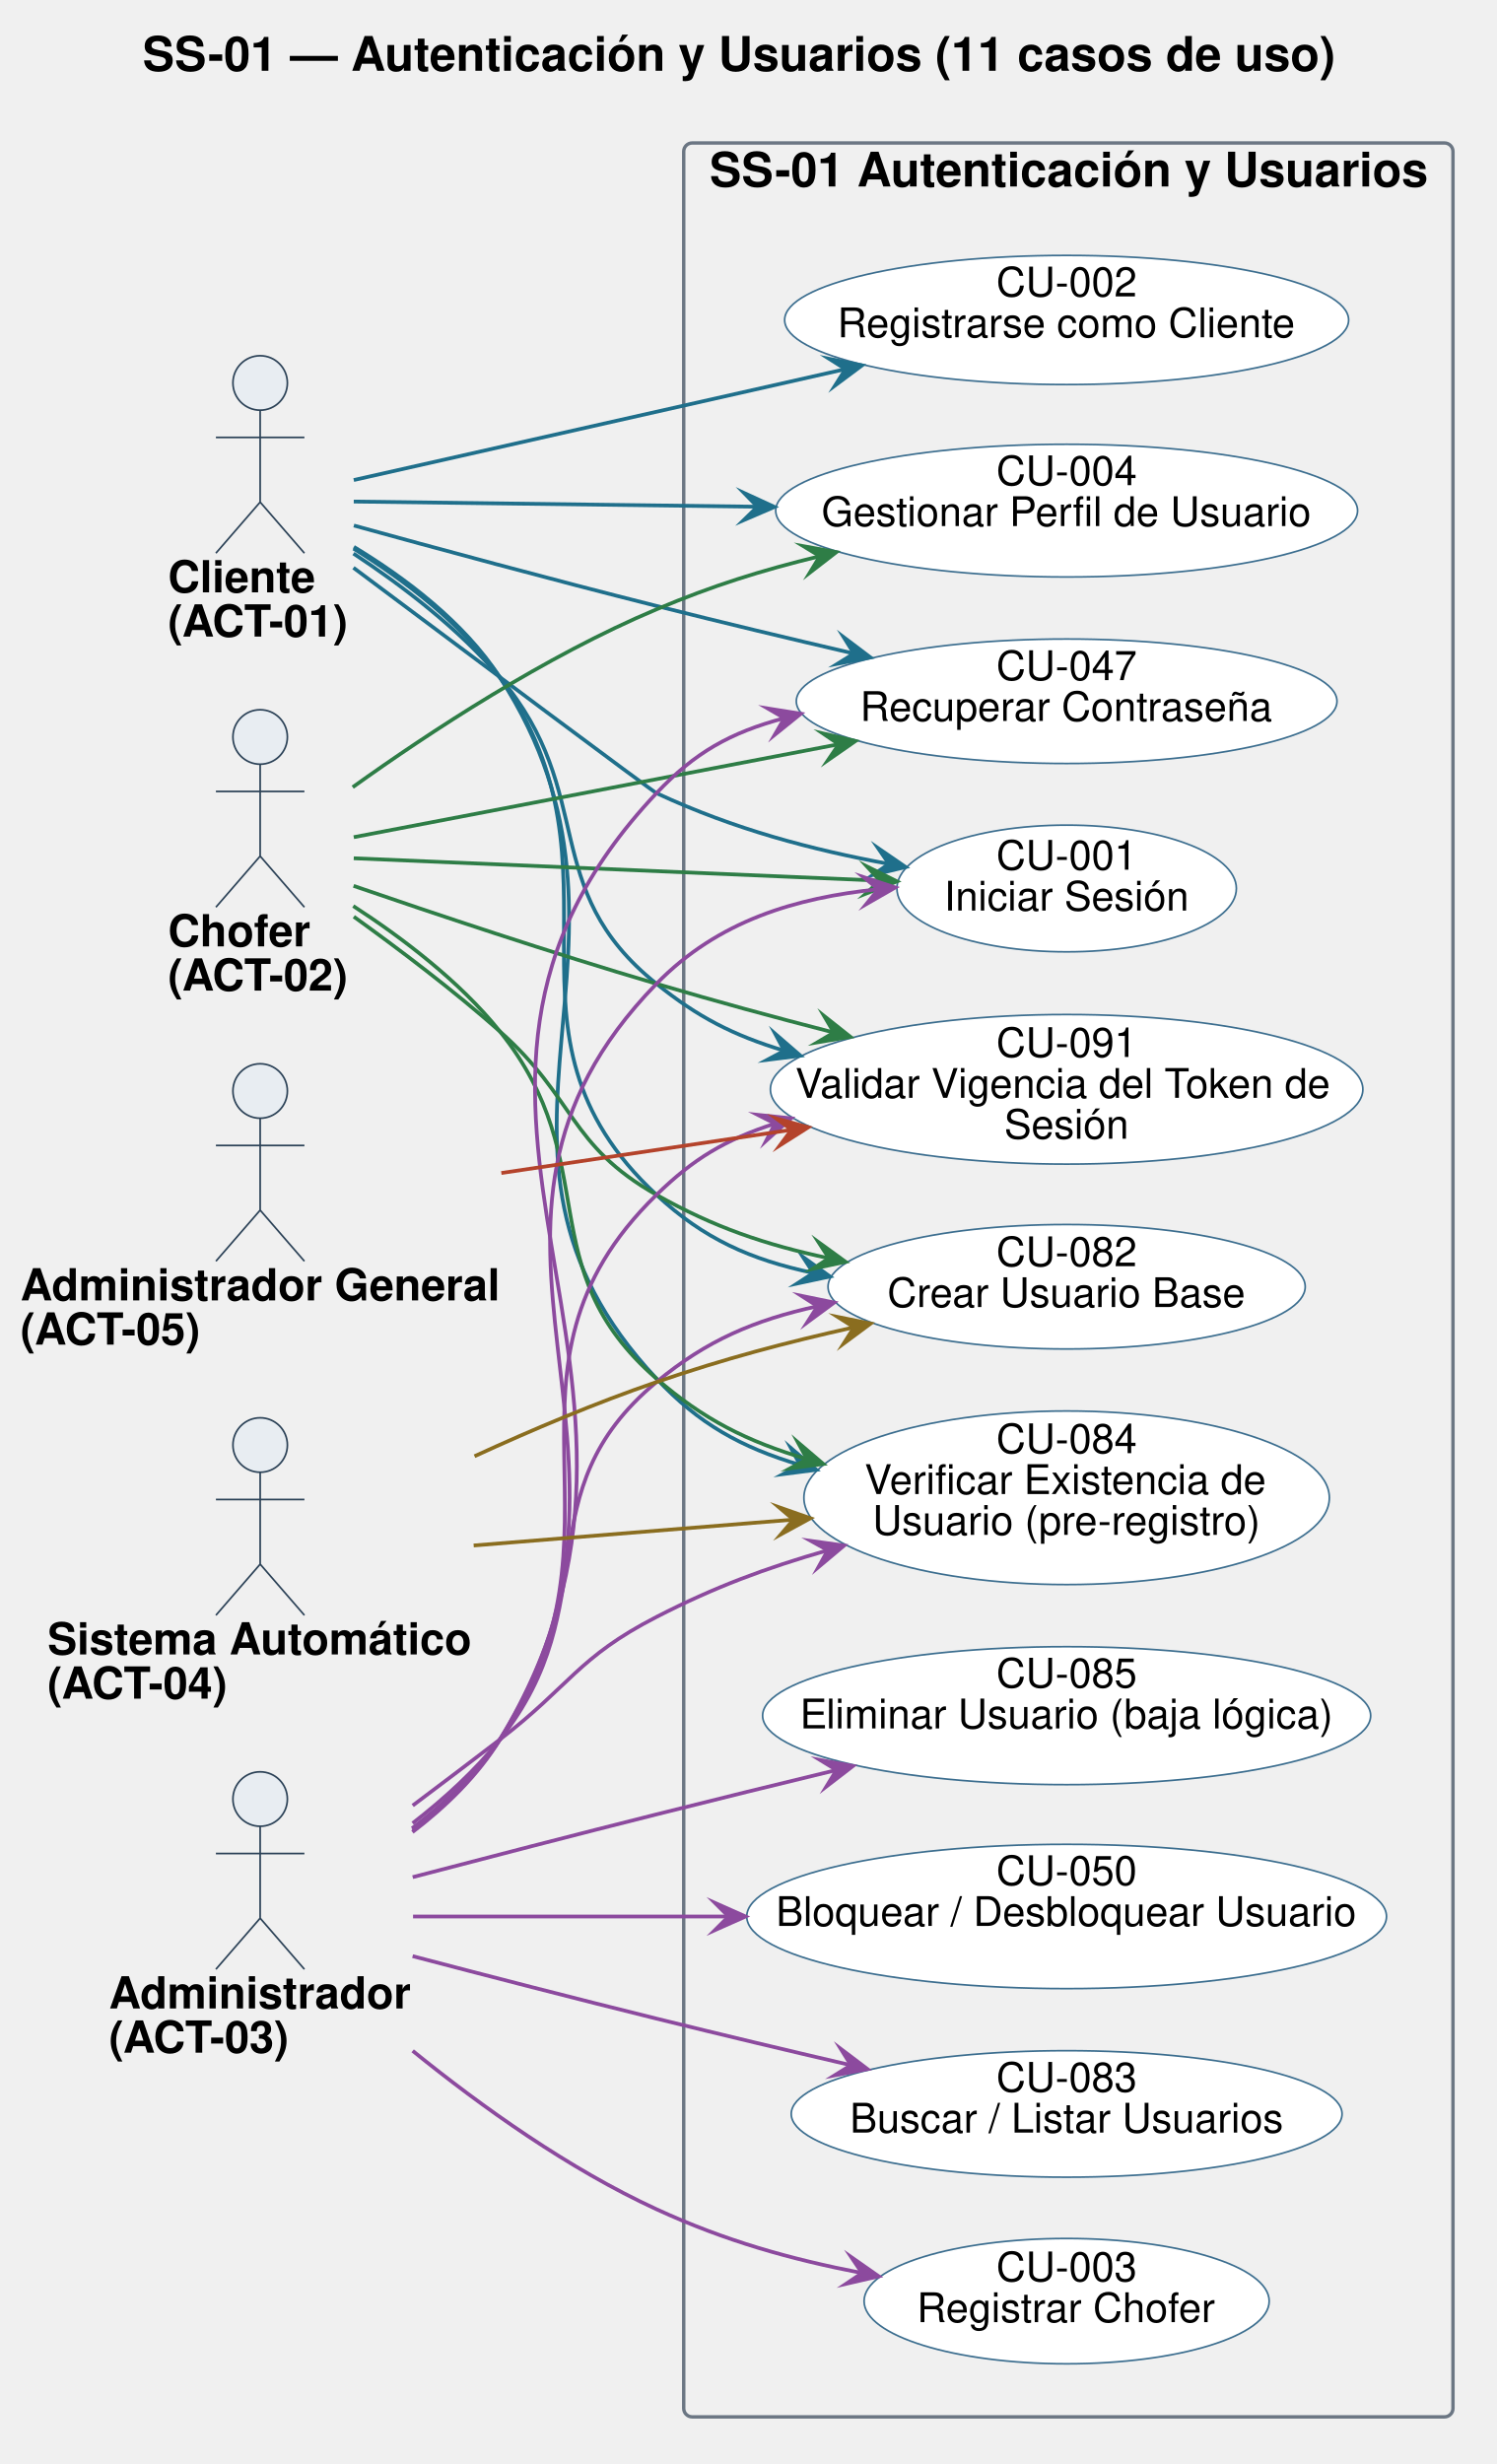
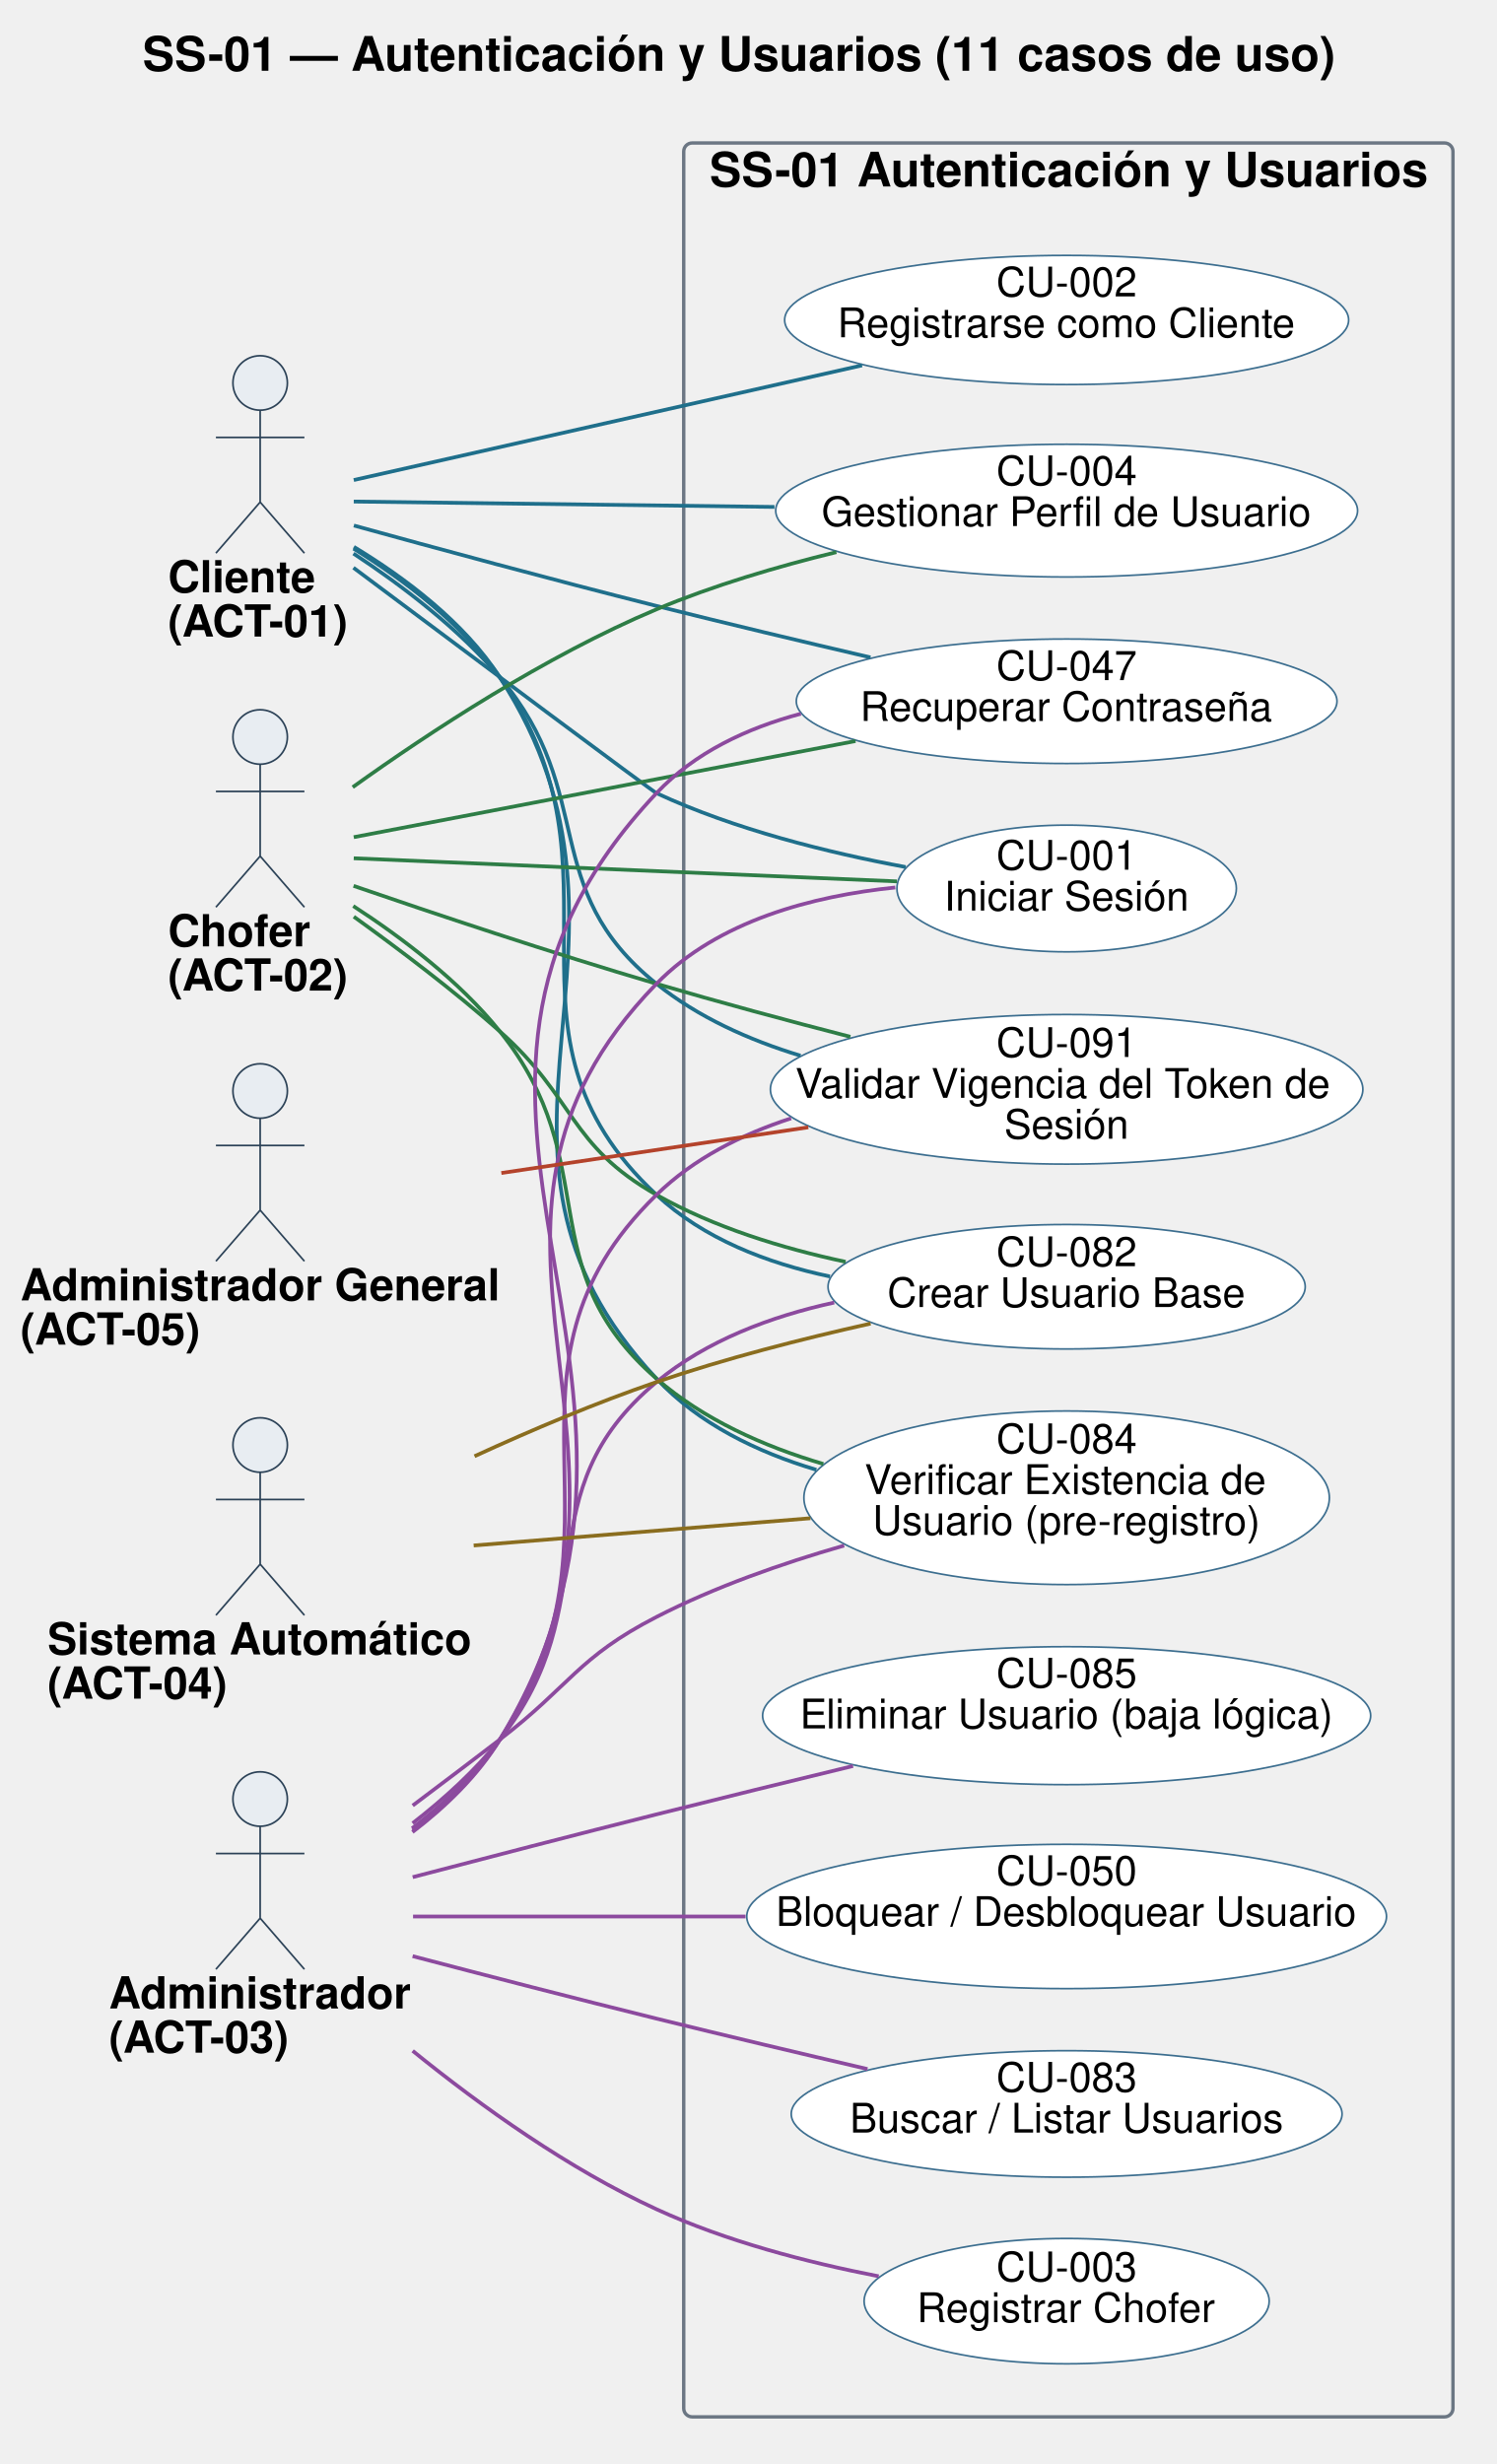
<svg xmlns="http://www.w3.org/2000/svg" version="1.1" data-diagram-type="DESCRIPTION" style="width:687px;height:1131px;background:#FFFFFF;" width="687.5px" height="1131.25px" viewBox="0 0 687 1131" zoomAndPan="magnify" preserveAspectRatio="none" contentStyleType="text/css">
  <defs />
  <g font-family="sans-serif" lengthAdjust="spacing">
    <g class="title" data-source-line="1">
      <text x="65.438" y="32.469" fill="#000" font-size="21.875" textLength="547.046" font-weight="700" font-family="Helvetica">SS-01 — Autenticación y Usuarios (11 casos de uso)</text>
    </g>
-     <g class="cluster" data-qualified-name="SS-01 Autenticaci.n y Usuarios" id="ent0006" data-source-line="40">
+     <g class="cluster" data-qualified-name="SS-01 Autenticaci.n y Usuarios" id="ent0006" data-source-line="42">
      <rect x="313.859" y="65.625" width="353.125" height="1043.75" fill="none" style="stroke:#6B7683;stroke-width:1.563;" rx="3.906" ry="3.906" />
      <text x="325.702" y="85.594" fill="#000" font-size="21.875" textLength="329.439" font-weight="700" font-family="Helvetica">SS-01 Autenticación y Usuarios</text>
    </g>
-     <g class="entity" data-qualified-name="SS-01 Autenticaci.n y Usuarios.U001" id="ent0007" data-source-line="41">
+     <g class="entity" data-qualified-name="SS-01 Autenticaci.n y Usuarios.U001" id="ent0007" data-source-line="43">
      <ellipse cx="489.644" cy="407.817" rx="77.91" ry="29.083" fill="#FFF" style="stroke:#3C6E8F;stroke-width:0.781;" />
      <text x="457.34" y="399.206" fill="#000" font-size="18.75" textLength="64.609" font-family="Helvetica">CU-001</text>
      <text x="433.367" y="417.956" fill="#000" font-size="18.75" textLength="112.555" font-family="Helvetica">Iniciar Sesión</text>
    </g>
-     <g class="entity" data-qualified-name="SS-01 Autenticaci.n y Usuarios.U002" id="ent0008" data-source-line="42">
+     <g class="entity" data-qualified-name="SS-01 Autenticaci.n y Usuarios.U002" id="ent0008" data-source-line="44">
      <ellipse cx="489.637" cy="146.874" rx="129.449" ry="29.64" fill="#FFF" style="stroke:#3C6E8F;stroke-width:0.781;" />
      <text x="457.332" y="136.054" fill="#000" font-size="18.75" textLength="64.609" font-family="Helvetica">CU-002</text>
      <text x="384.388" y="154.804" fill="#000" font-size="18.75" textLength="210.498" font-family="Helvetica">Registrarse como Cliente</text>
    </g>
-     <g class="entity" data-qualified-name="SS-01 Autenticaci.n y Usuarios.U003" id="ent0009" data-source-line="43">
+     <g class="entity" data-qualified-name="SS-01 Autenticaci.n y Usuarios.U003" id="ent0009" data-source-line="45">
      <ellipse cx="489.64" cy="1056.244" rx="92.984" ry="28.76" fill="#FFF" style="stroke:#3C6E8F;stroke-width:0.781;" />
      <text x="457.336" y="1047.122" fill="#000" font-size="18.75" textLength="64.609" font-family="Helvetica">CU-003</text>
      <text x="420.866" y="1065.872" fill="#000" font-size="18.75" textLength="137.549" font-family="Helvetica">Registrar Chofer</text>
    </g>
-     <g class="entity" data-qualified-name="SS-01 Autenticaci.n y Usuarios.U004" id="ent0010" data-source-line="44">
+     <g class="entity" data-qualified-name="SS-01 Autenticaci.n y Usuarios.U004" id="ent0010" data-source-line="46">
      <ellipse cx="489.643" cy="234.382" rx="133.55" ry="30.46" fill="#FFF" style="stroke:#3C6E8F;stroke-width:0.781;" />
      <text x="457.339" y="222.714" fill="#000" font-size="18.75" textLength="64.609" font-family="Helvetica">CU-004</text>
      <text x="377.093" y="241.464" fill="#000" font-size="18.75" textLength="225.101" font-family="Helvetica">Gestionar Perfil de Usuario</text>
    </g>
-     <g class="entity" data-qualified-name="SS-01 Autenticaci.n y Usuarios.U047" id="ent0011" data-source-line="45">
+     <g class="entity" data-qualified-name="SS-01 Autenticaci.n y Usuarios.U047" id="ent0011" data-source-line="47">
      <ellipse cx="489.642" cy="321.882" rx="124.095" ry="28.569" fill="#FFF" style="stroke:#3C6E8F;stroke-width:0.781;" />
      <text x="457.338" y="312.172" fill="#000" font-size="18.75" textLength="64.609" font-family="Helvetica">CU-047</text>
      <text x="394.798" y="330.922" fill="#000" font-size="18.75" textLength="189.688" font-family="Helvetica">Recuperar Contraseña</text>
    </g>
-     <g class="entity" data-qualified-name="SS-01 Autenticaci.n y Usuarios.U050" id="ent0012" data-source-line="46">
+     <g class="entity" data-qualified-name="SS-01 Autenticaci.n y Usuarios.U050" id="ent0012" data-source-line="48">
      <ellipse cx="489.633" cy="879.68" rx="146.836" ry="33.117" fill="#FFF" style="stroke:#3C6E8F;stroke-width:0.781;" />
      <text x="457.329" y="865.275" fill="#000" font-size="18.75" textLength="64.609" font-family="Helvetica">CU-050</text>
      <text x="356.223" y="884.025" fill="#000" font-size="18.75" textLength="266.821" font-family="Helvetica">Bloquear / Desbloquear Usuario</text>
    </g>
-     <g class="entity" data-qualified-name="SS-01 Autenticaci.n y Usuarios.U082" id="ent0013" data-source-line="47">
+     <g class="entity" data-qualified-name="SS-01 Autenticaci.n y Usuarios.U082" id="ent0013" data-source-line="49">
      <ellipse cx="489.634" cy="590.628" rx="109.525" ry="28.565" fill="#FFF" style="stroke:#3C6E8F;stroke-width:0.781;" />
      <text x="457.33" y="581.193" fill="#000" font-size="18.75" textLength="64.609" font-family="Helvetica">CU-082</text>
      <text x="407.31" y="599.943" fill="#000" font-size="18.75" textLength="164.648" font-family="Helvetica">Crear Usuario Base</text>
    </g>
-     <g class="entity" data-qualified-name="SS-01 Autenticaci.n y Usuarios.U083" id="ent0014" data-source-line="48">
+     <g class="entity" data-qualified-name="SS-01 Autenticaci.n y Usuarios.U083" id="ent0014" data-source-line="50">
      <ellipse cx="489.645" cy="970.317" rx="126.427" ry="29.035" fill="#FFF" style="stroke:#3C6E8F;stroke-width:0.781;" />
      <text x="457.341" y="960.123" fill="#000" font-size="18.75" textLength="64.609" font-family="Helvetica">CU-083</text>
      <text x="390.132" y="978.873" fill="#000" font-size="18.75" textLength="199.026" font-family="Helvetica">Buscar / Listar Usuarios</text>
    </g>
-     <g class="entity" data-qualified-name="SS-01 Autenticaci.n y Usuarios.U084" id="ent0015" data-source-line="49">
+     <g class="entity" data-qualified-name="SS-01 Autenticaci.n y Usuarios.U084" id="ent0015" data-source-line="51">
      <ellipse cx="489.638" cy="687.495" rx="120.606" ry="39.839" fill="#FFF" style="stroke:#3C6E8F;stroke-width:0.781;" />
      <text x="457.333" y="667.018" fill="#000" font-size="18.75" textLength="64.609" font-family="Helvetica">CU-084</text>
      <text x="396.89" y="685.768" fill="#000" font-size="18.75" textLength="185.495" font-family="Helvetica">Verificar Existencia de</text>
      <text x="400.552" y="704.518" fill="#000" font-size="18.75" textLength="178.171" font-family="Helvetica">Usuario (pre-registro)</text>
    </g>
-     <g class="entity" data-qualified-name="SS-01 Autenticaci.n y Usuarios.U085" id="ent0016" data-source-line="50">
+     <g class="entity" data-qualified-name="SS-01 Autenticaci.n y Usuarios.U085" id="ent0016" data-source-line="52">
      <ellipse cx="489.638" cy="787.506" rx="139.56" ry="31.662" fill="#FFF" style="stroke:#3C6E8F;stroke-width:0.781;" />
      <text x="457.333" y="774.598" fill="#000" font-size="18.75" textLength="64.609" font-family="Helvetica">CU-085</text>
      <text x="367.195" y="793.348" fill="#000" font-size="18.75" textLength="244.885" font-family="Helvetica">Eliminar Usuario (baja lógica)</text>
    </g>
-     <g class="entity" data-qualified-name="SS-01 Autenticaci.n y Usuarios.U091" id="ent0017" data-source-line="51">
+     <g class="entity" data-qualified-name="SS-01 Autenticaci.n y Usuarios.U091" id="ent0017" data-source-line="53">
      <ellipse cx="489.639" cy="500.006" rx="135.983" ry="34.334" fill="#FFF" style="stroke:#3C6E8F;stroke-width:0.781;" />
      <text x="457.334" y="485.162" fill="#000" font-size="18.75" textLength="64.609" font-family="Helvetica">CU-091</text>
      <text x="365.081" y="503.912" fill="#000" font-size="18.75" textLength="249.115" font-family="Helvetica">Validar Vigencia del Token de</text>
      <text x="460.974" y="522.662" fill="#000" font-size="18.75" textLength="57.33" font-family="Helvetica">Sesión</text>
    </g>
-     <g class="entity" data-qualified-name="A01" id="ent0001" data-source-line="34">
+     <g class="entity" data-qualified-name="A01" id="ent0001" data-source-line="36">
      <ellipse cx="119.425" cy="175.781" rx="12.5" ry="12.5" fill="#E8EDF2" style="stroke:#2C4257;stroke-width:0.781;" />
      <path d="M119.425,188.281 L119.425,230.469 M99.113,200.781 L139.738,200.781 M119.425,230.469 L99.113,253.906 M119.425,230.469 L139.738,253.906" style="stroke:#2C4257;stroke-width:0.781;" fill="none" />
      <text x="77.109" y="271.891" fill="#000" font-size="20.313" textLength="67.722" font-weight="700" font-family="Helvetica">Cliente</text>
      <text x="77.109" y="292.204" fill="#000" font-size="20.313" textLength="84.632" font-weight="700" font-family="Helvetica">(ACT-01)</text>
    </g>
-     <g class="entity" data-qualified-name="A02" id="ent0002" data-source-line="35">
+     <g class="entity" data-qualified-name="A02" id="ent0002" data-source-line="37">
      <ellipse cx="119.425" cy="338.281" rx="12.5" ry="12.5" fill="#E8EDF2" style="stroke:#2C4257;stroke-width:0.781;" />
      <path d="M119.425,350.781 L119.425,392.969 M99.113,363.281 L139.738,363.281 M119.425,392.969 L99.113,416.406 M119.425,392.969 L139.738,416.406" style="stroke:#2C4257;stroke-width:0.781;" fill="none" />
      <text x="77.109" y="434.391" fill="#000" font-size="20.313" textLength="65.45" font-weight="700" font-family="Helvetica">Chofer</text>
      <text x="77.109" y="454.704" fill="#000" font-size="20.313" textLength="84.632" font-weight="700" font-family="Helvetica">(ACT-02)</text>
    </g>
-     <g class="entity" data-qualified-name="A03" id="ent0003" data-source-line="36">
+     <g class="entity" data-qualified-name="A03" id="ent0003" data-source-line="38">
      <ellipse cx="119.423" cy="825.781" rx="12.5" ry="12.5" fill="#E8EDF2" style="stroke:#2C4257;stroke-width:0.781;" />
      <path d="M119.423,838.281 L119.423,880.469 M99.111,850.781 L139.736,850.781 M119.423,880.469 L99.111,903.906 M119.423,880.469 L139.736,903.906" style="stroke:#2C4257;stroke-width:0.781;" fill="none" />
      <text x="50.016" y="921.891" fill="#000" font-size="20.313" textLength="138.815" font-weight="700" font-family="Helvetica">Administrador</text>
      <text x="50.016" y="942.204" fill="#000" font-size="20.313" textLength="84.632" font-weight="700" font-family="Helvetica">(ACT-03)</text>
    </g>
-     <g class="entity" data-qualified-name="A04" id="ent0004" data-source-line="37">
+     <g class="entity" data-qualified-name="A04" id="ent0004" data-source-line="39">
      <ellipse cx="119.432" cy="663.281" rx="12.5" ry="12.5" fill="#E8EDF2" style="stroke:#2C4257;stroke-width:0.781;" />
      <path d="M119.432,675.781 L119.432,717.969 M99.119,688.281 L139.744,688.281 M119.432,717.969 L99.119,741.406 M119.432,717.969 L139.744,741.406" style="stroke:#2C4257;stroke-width:0.781;" fill="none" />
      <text x="21.797" y="759.391" fill="#000" font-size="20.313" textLength="195.27" font-weight="700" font-family="Helvetica">Sistema Automático</text>
      <text x="21.797" y="779.704" fill="#000" font-size="20.313" textLength="84.632" font-weight="700" font-family="Helvetica">(ACT-04)</text>
    </g>
-     <g class="entity" data-qualified-name="A05" id="ent0005" data-source-line="38">
+     <g class="entity" data-qualified-name="A05" id="ent0005" data-source-line="40">
      <ellipse cx="119.427" cy="500.781" rx="12.5" ry="12.5" fill="#E8EDF2" style="stroke:#2C4257;stroke-width:0.781;" />
      <path d="M119.427,513.281 L119.427,555.469 M99.115,525.781 L139.74,525.781 M119.427,555.469 L99.115,578.906 M119.427,555.469 L139.74,578.906" style="stroke:#2C4257;stroke-width:0.781;" fill="none" />
      <text x="9.375" y="596.891" fill="#000" font-size="20.313" textLength="220.105" font-weight="700" font-family="Helvetica">Administrador General</text>
      <text x="9.375" y="617.204" fill="#000" font-size="20.313" textLength="84.632" font-weight="700" font-family="Helvetica">(ACT-05)</text>
    </g>
-     <g class="link" data-entity-1="ent0001" data-entity-2="ent0007" id="lnk18" data-source-line="54" data-link-type="dependency">
-       <path d="M162.25,260.594 C214.891,299.984 299.406,363.156 301.359,364.063 C337.281,380.766 372.474,389.968 408.068,396.561" style="stroke:#1F6F8B;stroke-width:1.719;" fill="none" id="A01-to-U001" />
-       <polygon points="415.75,397.984,403.061,389.277,408.068,396.561,400.784,401.568,415.75,397.984" fill="#1F6F8B" style="stroke:#1F6F8B;stroke-width:1.719;stroke-linejoin:miter;stroke-miterlimit:10;" />
+     <g class="link" data-entity-1="ent0001" data-entity-2="ent0007" id="lnk18" data-source-line="56" data-link-type="association">
+       <path d="M162.25,260.594 C214.891,299.984 299.406,363.156 301.359,364.063 C337.281,380.766 380.156,391.391 415.75,397.984" style="stroke:#1F6F8B;stroke-width:1.719;" fill="none" id="A01-U001" />
    </g>
-     <g class="link" data-entity-1="ent0001" data-entity-2="ent0008" id="lnk19" data-source-line="55" data-link-type="dependency">
-       <path d="M162.391,220.344 C218.641,207.656 313.16,186.328 388.113,169.422" style="stroke:#1F6F8B;stroke-width:1.719;" fill="none" id="A01-to-U002" />
-       <polygon points="395.734,167.703,380.641,164.7,388.113,169.422,383.392,176.894,395.734,167.703" fill="#1F6F8B" style="stroke:#1F6F8B;stroke-width:1.719;stroke-linejoin:miter;stroke-miterlimit:10;" />
+     <g class="link" data-entity-1="ent0001" data-entity-2="ent0008" id="lnk19" data-source-line="57" data-link-type="association">
+       <path d="M162.391,220.344 C218.641,207.656 320.781,184.609 395.734,167.703" style="stroke:#1F6F8B;stroke-width:1.719;" fill="none" id="A01-U002" />
    </g>
-     <g class="link" data-entity-1="ent0001" data-entity-2="ent0010" id="lnk20" data-source-line="56" data-link-type="dependency">
-       <path d="M162.391,230.219 C209.078,230.813 279.563,231.712 347.704,232.587" style="stroke:#1F6F8B;stroke-width:1.719;" fill="none" id="A01-to-U004" />
-       <polygon points="355.516,232.687,341.535,226.257,347.704,232.587,341.374,238.756,355.516,232.687" fill="#1F6F8B" style="stroke:#1F6F8B;stroke-width:1.719;stroke-linejoin:miter;stroke-miterlimit:10;" />
+     <g class="link" data-entity-1="ent0001" data-entity-2="ent0010" id="lnk20" data-source-line="58" data-link-type="association">
+       <path d="M162.391,230.219 C209.078,230.813 287.375,231.813 355.516,232.687" style="stroke:#1F6F8B;stroke-width:1.719;" fill="none" id="A01-U004" />
    </g>
-     <g class="link" data-entity-1="ent0001" data-entity-2="ent0011" id="lnk21" data-source-line="57" data-link-type="dependency">
-       <path d="M162.438,241.219 C198.938,251.281 253.563,266.109 301.359,278.125 C333.328,286.156 360.875,292.762 391.984,299.996" style="stroke:#1F6F8B;stroke-width:1.719;" fill="none" id="A01-to-U047" />
-       <polygon points="399.594,301.766,387.312,292.493,391.984,299.996,384.481,304.668,399.594,301.766" fill="#1F6F8B" style="stroke:#1F6F8B;stroke-width:1.719;stroke-linejoin:miter;stroke-miterlimit:10;" />
+     <g class="link" data-entity-1="ent0001" data-entity-2="ent0011" id="lnk21" data-source-line="59" data-link-type="association">
+       <path d="M162.438,241.219 C198.938,251.281 253.563,266.109 301.359,278.125 C333.328,286.156 368.484,294.531 399.594,301.766" style="stroke:#1F6F8B;stroke-width:1.719;" fill="none" id="A01-U047" />
    </g>
-     <g class="link" data-entity-1="ent0001" data-entity-2="ent0013" id="lnk22" data-source-line="58" data-link-type="dependency">
-       <path d="M162.281,251.812 C185.078,265.953 212.203,286.266 229.484,310.938 C292.734,401.266 220.625,473.297 301.359,548.438 C323,568.594 344.528,578.212 373.356,584.306" style="stroke:#1F6F8B;stroke-width:1.719;" fill="none" id="A01-to-U082" />
-       <polygon points="381,585.922,368.534,576.899,373.356,584.306,365.949,589.128,381,585.922" fill="#1F6F8B" style="stroke:#1F6F8B;stroke-width:1.719;stroke-linejoin:miter;stroke-miterlimit:10;" />
+     <g class="link" data-entity-1="ent0001" data-entity-2="ent0013" id="lnk22" data-source-line="60" data-link-type="association">
+       <path d="M162.281,251.812 C185.078,265.953 212.203,286.266 229.484,310.938 C292.734,401.266 220.625,473.297 301.359,548.438 C323,568.594 352.172,579.828 381,585.922" style="stroke:#1F6F8B;stroke-width:1.719;" fill="none" id="A01-U082" />
    </g>
-     <g class="link" data-entity-1="ent0001" data-entity-2="ent0015" id="lnk23" data-source-line="59" data-link-type="dependency">
-       <path d="M162.438,251.016 C185.578,265.016 213,285.437 229.484,310.938 C309.047,434.031 201.141,525.844 301.359,632.813 C320.75,653.516 340.045,664.297 367.264,672.422" style="stroke:#1F6F8B;stroke-width:1.719;" fill="none" id="A01-to-U084" />
-       <polygon points="374.75,674.656,363.063,664.645,367.264,672.422,359.487,676.623,374.75,674.656" fill="#1F6F8B" style="stroke:#1F6F8B;stroke-width:1.719;stroke-linejoin:miter;stroke-miterlimit:10;" />
+     <g class="link" data-entity-1="ent0001" data-entity-2="ent0015" id="lnk23" data-source-line="61" data-link-type="association">
+       <path d="M162.438,251.016 C185.578,265.016 213,285.437 229.484,310.938 C309.047,434.031 201.141,525.844 301.359,632.813 C320.75,653.516 347.531,666.531 374.75,674.656" style="stroke:#1F6F8B;stroke-width:1.719;" fill="none" id="A01-U084" />
    </g>
-     <g class="link" data-entity-1="ent0001" data-entity-2="ent0017" id="lnk24" data-source-line="60" data-link-type="dependency">
-       <path d="M162.25,254.078 C184.219,268.547 210.531,288.438 229.484,310.938 C274.719,364.609 246.609,407.641 301.359,451.563 C320.422,466.859 336.322,475.102 360.01,482.305" style="stroke:#1F6F8B;stroke-width:1.719;" fill="none" id="A01-to-U091" />
-       <polygon points="367.484,484.578,355.849,474.507,360.01,482.305,352.212,486.466,367.484,484.578" fill="#1F6F8B" style="stroke:#1F6F8B;stroke-width:1.719;stroke-linejoin:miter;stroke-miterlimit:10;" />
+     <g class="link" data-entity-1="ent0001" data-entity-2="ent0017" id="lnk24" data-source-line="62" data-link-type="association">
+       <path d="M162.25,254.078 C184.219,268.547 210.531,288.438 229.484,310.938 C274.719,364.609 246.609,407.641 301.359,451.563 C320.422,466.859 343.797,477.375 367.484,484.578" style="stroke:#1F6F8B;stroke-width:1.719;" fill="none" id="A01-U091" />
    </g>
-     <g class="link" data-entity-1="ent0002" data-entity-2="ent0007" id="lnk25" data-source-line="61" data-link-type="dependency">
-       <path d="M162.391,393.953 C222.766,396.516 328.21,401.012 403.945,404.231" style="stroke:#2E7D46;stroke-width:1.719;" fill="none" id="A02-to-U001" />
-       <polygon points="411.75,404.563,397.966,397.721,403.945,404.231,397.435,410.21,411.75,404.563" fill="#2E7D46" style="stroke:#2E7D46;stroke-width:1.719;stroke-linejoin:miter;stroke-miterlimit:10;" />
+     <g class="link" data-entity-1="ent0002" data-entity-2="ent0007" id="lnk25" data-source-line="63" data-link-type="association">
+       <path d="M162.391,393.953 C222.766,396.516 336.016,401.344 411.75,404.563" style="stroke:#2E7D46;stroke-width:1.719;" fill="none" id="A02-U001" />
    </g>
-     <g class="link" data-entity-1="ent0002" data-entity-2="ent0010" id="lnk26" data-source-line="62" data-link-type="dependency">
-       <path d="M161.906,361.328 C197.172,336.078 250.328,301.141 301.359,279.688 C327.344,268.766 348.926,261.976 376.347,255.289" style="stroke:#2E7D46;stroke-width:1.719;" fill="none" id="A02-to-U004" />
-       <polygon points="383.938,253.438,368.795,250.697,376.347,255.289,371.756,262.841,383.938,253.438" fill="#2E7D46" style="stroke:#2E7D46;stroke-width:1.719;stroke-linejoin:miter;stroke-miterlimit:10;" />
+     <g class="link" data-entity-1="ent0002" data-entity-2="ent0010" id="lnk26" data-source-line="64" data-link-type="association">
+       <path d="M161.906,361.328 C197.172,336.078 250.328,301.141 301.359,279.688 C327.344,268.766 356.516,260.125 383.938,253.438" style="stroke:#2E7D46;stroke-width:1.719;" fill="none" id="A02-U004" />
    </g>
-     <g class="link" data-entity-1="ent0002" data-entity-2="ent0011" id="lnk27" data-source-line="63" data-link-type="dependency">
-       <path d="M162.391,384.266 C217.891,373.625 310.389,355.907 385.046,341.61" style="stroke:#2E7D46;stroke-width:1.719;" fill="none" id="A02-to-U047" />
-       <polygon points="392.719,340.141,377.732,336.647,385.046,341.61,380.083,348.924,392.719,340.141" fill="#2E7D46" style="stroke:#2E7D46;stroke-width:1.719;stroke-linejoin:miter;stroke-miterlimit:10;" />
+     <g class="link" data-entity-1="ent0002" data-entity-2="ent0011" id="lnk27" data-source-line="65" data-link-type="association">
+       <path d="M162.391,384.266 C217.891,373.625 318.063,354.437 392.719,340.141" style="stroke:#2E7D46;stroke-width:1.719;" fill="none" id="A02-U047" />
    </g>
-     <g class="link" data-entity-1="ent0002" data-entity-2="ent0013" id="lnk28" data-source-line="64" data-link-type="dependency">
-       <path d="M162.422,420.766 C183.172,435.687 208.344,454.719 229.484,473.438 C264.047,504.047 261.156,525.719 301.359,548.438 C327.688,563.313 351.249,571.326 380.531,577.561" style="stroke:#2E7D46;stroke-width:1.719;" fill="none" id="A02-to-U082" />
-       <polygon points="388.172,579.188,375.719,570.146,380.531,577.561,373.116,582.372,388.172,579.188" fill="#2E7D46" style="stroke:#2E7D46;stroke-width:1.719;stroke-linejoin:miter;stroke-miterlimit:10;" />
+     <g class="link" data-entity-1="ent0002" data-entity-2="ent0013" id="lnk28" data-source-line="66" data-link-type="association">
+       <path d="M162.422,420.766 C183.172,435.687 208.344,454.719 229.484,473.438 C264.047,504.047 261.156,525.719 301.359,548.438 C327.688,563.313 358.891,572.953 388.172,579.188" style="stroke:#2E7D46;stroke-width:1.719;" fill="none" id="A02-U082" />
    </g>
-     <g class="link" data-entity-1="ent0002" data-entity-2="ent0015" id="lnk29" data-source-line="65" data-link-type="dependency">
-       <path d="M162.156,415.875 C184.359,430.266 210.938,450.313 229.484,473.438 C278.094,534.063 242.734,581.813 301.359,632.813 C322.891,651.547 343.055,661.658 370.462,669.768" style="stroke:#2E7D46;stroke-width:1.719;" fill="none" id="A02-to-U084" />
-       <polygon points="377.953,671.984,366.242,662.001,370.462,669.768,362.695,673.987,377.953,671.984" fill="#2E7D46" style="stroke:#2E7D46;stroke-width:1.719;stroke-linejoin:miter;stroke-miterlimit:10;" />
+     <g class="link" data-entity-1="ent0002" data-entity-2="ent0015" id="lnk29" data-source-line="67" data-link-type="association">
+       <path d="M162.156,415.875 C184.359,430.266 210.938,450.313 229.484,473.438 C278.094,534.063 242.734,581.813 301.359,632.813 C322.891,651.547 350.547,663.875 377.953,671.984" style="stroke:#2E7D46;stroke-width:1.719;" fill="none" id="A02-U084" />
    </g>
-     <g class="link" data-entity-1="ent0002" data-entity-2="ent0017" id="lnk30" data-source-line="66" data-link-type="dependency">
-       <path d="M162.297,406.625 C198.703,419.141 253.281,437.437 301.359,451.563 C330.109,460.016 354.013,466.534 382.794,473.955" style="stroke:#2E7D46;stroke-width:1.719;" fill="none" id="A02-to-U091" />
-       <polygon points="390.359,475.906,378.303,466.343,382.794,473.955,375.182,478.447,390.359,475.906" fill="#2E7D46" style="stroke:#2E7D46;stroke-width:1.719;stroke-linejoin:miter;stroke-miterlimit:10;" />
+     <g class="link" data-entity-1="ent0002" data-entity-2="ent0017" id="lnk30" data-source-line="68" data-link-type="association">
+       <path d="M162.297,406.625 C198.703,419.141 253.281,437.437 301.359,451.563 C330.109,460.016 361.578,468.484 390.359,475.906" style="stroke:#2E7D46;stroke-width:1.719;" fill="none" id="A02-U091" />
    </g>
-     <g class="link" data-entity-1="ent0003" data-entity-2="ent0007" id="lnk31" data-source-line="67" data-link-type="dependency">
-       <path d="M189.438,840.25 C204.641,828.563 219.25,814.531 229.484,798.438 C313.938,665.563 191.469,564.313 301.359,451.563 C329.594,422.594 365.307,412.066 403.213,408.16" style="stroke:#8C4A9E;stroke-width:1.719;" fill="none" id="A03-to-U001" />
-       <polygon points="410.984,407.359,396.355,402.584,403.213,408.16,397.637,415.018,410.984,407.359" fill="#8C4A9E" style="stroke:#8C4A9E;stroke-width:1.719;stroke-linejoin:miter;stroke-miterlimit:10;" />
+     <g class="link" data-entity-1="ent0003" data-entity-2="ent0007" id="lnk31" data-source-line="69" data-link-type="association">
+       <path d="M189.438,840.25 C204.641,828.563 219.25,814.531 229.484,798.438 C313.938,665.563 191.469,564.313 301.359,451.563 C329.594,422.594 373.078,411.266 410.984,407.359" style="stroke:#8C4A9E;stroke-width:1.719;" fill="none" id="A03-U001" />
    </g>
-     <g class="link" data-entity-1="ent0003" data-entity-2="ent0009" id="lnk32" data-source-line="68" data-link-type="dependency">
-       <path d="M189.438,941.359 C221.438,967.281 261.266,995.625 301.359,1014.063 C333.203,1028.719 362.847,1036.962 395.706,1043.352" style="stroke:#8C4A9E;stroke-width:1.719;" fill="none" id="A03-to-U003" />
-       <polygon points="403.375,1044.844,390.764,1036.024,395.706,1043.352,388.378,1048.294,403.375,1044.844" fill="#8C4A9E" style="stroke:#8C4A9E;stroke-width:1.719;stroke-linejoin:miter;stroke-miterlimit:10;" />
+     <g class="link" data-entity-1="ent0003" data-entity-2="ent0009" id="lnk32" data-source-line="70" data-link-type="association">
+       <path d="M189.438,941.359 C221.438,967.281 261.266,995.625 301.359,1014.063 C333.203,1028.719 370.516,1038.453 403.375,1044.844" style="stroke:#8C4A9E;stroke-width:1.719;" fill="none" id="A03-U003" />
    </g>
-     <g class="link" data-entity-1="ent0003" data-entity-2="ent0011" id="lnk33" data-source-line="69" data-link-type="dependency">
-       <path d="M189.328,840.953 C204.734,829.188 219.453,814.922 229.484,798.438 C331.094,631.203 167.078,506.406 301.359,364.063 C318.922,345.453 335.247,336.228 360.075,329.619" style="stroke:#8C4A9E;stroke-width:1.719;" fill="none" id="A03-to-U047" />
-       <polygon points="367.625,327.609,352.428,325.187,360.075,329.619,355.644,337.267,367.625,327.609" fill="#8C4A9E" style="stroke:#8C4A9E;stroke-width:1.719;stroke-linejoin:miter;stroke-miterlimit:10;" />
+     <g class="link" data-entity-1="ent0003" data-entity-2="ent0011" id="lnk33" data-source-line="71" data-link-type="association">
+       <path d="M189.328,840.953 C204.734,829.188 219.453,814.922 229.484,798.438 C331.094,631.203 167.078,506.406 301.359,364.063 C318.922,345.453 342.797,334.219 367.625,327.609" style="stroke:#8C4A9E;stroke-width:1.719;" fill="none" id="A03-U047" />
    </g>
-     <g class="link" data-entity-1="ent0003" data-entity-2="ent0012" id="lnk34" data-source-line="70" data-link-type="dependency">
-       <path d="M189.609,879.688 C232.563,879.688 281.75,879.688 334.438,879.688" style="stroke:#8C4A9E;stroke-width:1.719;" fill="none" id="A03-to-U050" />
-       <polygon points="342.25,879.688,328.188,873.438,334.438,879.688,328.188,885.938,342.25,879.688" fill="#8C4A9E" style="stroke:#8C4A9E;stroke-width:1.719;stroke-linejoin:miter;stroke-miterlimit:10;" />
+     <g class="link" data-entity-1="ent0003" data-entity-2="ent0012" id="lnk34" data-source-line="72" data-link-type="association">
+       <path d="M189.609,879.688 C232.563,879.688 289.563,879.688 342.25,879.688" style="stroke:#8C4A9E;stroke-width:1.719;" fill="none" id="A03-U050" />
    </g>
-     <g class="link" data-entity-1="ent0003" data-entity-2="ent0013" id="lnk35" data-source-line="71" data-link-type="dependency">
-       <path d="M189.422,836.891 C203.922,825.641 218.219,812.641 229.484,798.438 C278.938,736.063 240.156,685.297 301.359,634.375 C324.266,615.313 346.337,605.906 375.306,599.562" style="stroke:#8C4A9E;stroke-width:1.719;" fill="none" id="A03-to-U082" />
-       <polygon points="382.938,597.891,367.864,594.794,375.306,599.562,370.538,607.004,382.938,597.891" fill="#8C4A9E" style="stroke:#8C4A9E;stroke-width:1.719;stroke-linejoin:miter;stroke-miterlimit:10;" />
+     <g class="link" data-entity-1="ent0003" data-entity-2="ent0013" id="lnk35" data-source-line="73" data-link-type="association">
+       <path d="M189.422,836.891 C203.922,825.641 218.219,812.641 229.484,798.438 C278.938,736.063 240.156,685.297 301.359,634.375 C324.266,615.313 353.969,604.234 382.938,597.891" style="stroke:#8C4A9E;stroke-width:1.719;" fill="none" id="A03-U082" />
    </g>
-     <g class="link" data-entity-1="ent0003" data-entity-2="ent0014" id="lnk36" data-source-line="72" data-link-type="dependency">
-       <path d="M189.406,897.891 C223.078,906.734 264.297,917.406 301.359,926.563 C332.875,934.344 359.86,940.772 390.61,947.944" style="stroke:#8C4A9E;stroke-width:1.719;" fill="none" id="A03-to-U083" />
-       <polygon points="398.219,949.719,385.943,940.438,390.61,947.944,383.104,952.611,398.219,949.719" fill="#8C4A9E" style="stroke:#8C4A9E;stroke-width:1.719;stroke-linejoin:miter;stroke-miterlimit:10;" />
+     <g class="link" data-entity-1="ent0003" data-entity-2="ent0014" id="lnk36" data-source-line="74" data-link-type="association">
+       <path d="M189.406,897.891 C223.078,906.734 264.297,917.406 301.359,926.563 C332.875,934.344 367.469,942.547 398.219,949.719" style="stroke:#8C4A9E;stroke-width:1.719;" fill="none" id="A03-U083" />
    </g>
-     <g class="link" data-entity-1="ent0003" data-entity-2="ent0015" id="lnk37" data-source-line="73" data-link-type="dependency">
-       <path d="M189.453,828.766 C202.766,818.766 216.594,808.312 229.484,798.438 C261.688,773.781 265.266,760.719 301.359,742.188 C328.094,728.453 351.303,719.812 379.991,711.577" style="stroke:#8C4A9E;stroke-width:1.719;" fill="none" id="A03-to-U084" />
-       <polygon points="387.5,709.422,372.259,707.294,379.991,711.577,375.708,719.309,387.5,709.422" fill="#8C4A9E" style="stroke:#8C4A9E;stroke-width:1.719;stroke-linejoin:miter;stroke-miterlimit:10;" />
+     <g class="link" data-entity-1="ent0003" data-entity-2="ent0015" id="lnk37" data-source-line="75" data-link-type="association">
+       <path d="M189.453,828.766 C202.766,818.766 216.594,808.312 229.484,798.438 C261.688,773.781 265.266,760.719 301.359,742.188 C328.094,728.453 358.813,717.656 387.5,709.422" style="stroke:#8C4A9E;stroke-width:1.719;" fill="none" id="A03-U084" />
    </g>
-     <g class="link" data-entity-1="ent0003" data-entity-2="ent0016" id="lnk38" data-source-line="74" data-link-type="dependency">
-       <path d="M189.438,861.625 C223.109,852.797 264.328,842.109 301.359,832.813 C330.641,825.453 354.954,819.48 383.985,812.448" style="stroke:#8C4A9E;stroke-width:1.719;" fill="none" id="A03-to-U085" />
-       <polygon points="391.578,810.609,376.44,807.845,383.985,812.448,379.382,819.994,391.578,810.609" fill="#8C4A9E" style="stroke:#8C4A9E;stroke-width:1.719;stroke-linejoin:miter;stroke-miterlimit:10;" />
+     <g class="link" data-entity-1="ent0003" data-entity-2="ent0016" id="lnk38" data-source-line="76" data-link-type="association">
+       <path d="M189.438,861.625 C223.109,852.797 264.328,842.109 301.359,832.813 C330.641,825.453 362.547,817.641 391.578,810.609" style="stroke:#8C4A9E;stroke-width:1.719;" fill="none" id="A03-U085" />
    </g>
-     <g class="link" data-entity-1="ent0003" data-entity-2="ent0017" id="lnk39" data-source-line="75" data-link-type="dependency">
-       <path d="M189.156,839.25 C204.188,827.672 218.781,813.937 229.484,798.438 C295.141,703.281 218.547,629.109 301.359,548.438 C318.391,531.844 332.897,523.145 355.725,515.739" style="stroke:#8C4A9E;stroke-width:1.719;" fill="none" id="A03-to-U091" />
-       <polygon points="363.156,513.328,347.851,511.723,355.725,515.739,351.709,523.613,363.156,513.328" fill="#8C4A9E" style="stroke:#8C4A9E;stroke-width:1.719;stroke-linejoin:miter;stroke-miterlimit:10;" />
+     <g class="link" data-entity-1="ent0003" data-entity-2="ent0017" id="lnk39" data-source-line="77" data-link-type="association">
+       <path d="M189.156,839.25 C204.188,827.672 218.781,813.937 229.484,798.438 C295.141,703.281 218.547,629.109 301.359,548.438 C318.391,531.844 340.328,520.734 363.156,513.328" style="stroke:#8C4A9E;stroke-width:1.719;" fill="none" id="A03-U091" />
    </g>
-     <g class="link" data-entity-1="ent0004" data-entity-2="ent0013" id="lnk40" data-source-line="76" data-link-type="dependency">
-       <path d="M217.828,668.422 C244.453,656.188 273.656,643.875 301.359,634.375 C332.844,623.578 360.61,616.249 392.031,609.234" style="stroke:#8A6D1F;stroke-width:1.719;" fill="none" id="A04-to-U082" />
-       <polygon points="399.656,607.531,384.57,604.496,392.031,609.234,387.294,616.695,399.656,607.531" fill="#8A6D1F" style="stroke:#8A6D1F;stroke-width:1.719;stroke-linejoin:miter;stroke-miterlimit:10;" />
+     <g class="link" data-entity-1="ent0004" data-entity-2="ent0013" id="lnk40" data-source-line="78" data-link-type="association">
+       <path d="M217.828,668.422 C244.453,656.188 273.656,643.875 301.359,634.375 C332.844,623.578 368.234,614.547 399.656,607.531" style="stroke:#8A6D1F;stroke-width:1.719;" fill="none" id="A04-U082" />
    </g>
-     <g class="link" data-entity-1="ent0004" data-entity-2="ent0015" id="lnk41" data-source-line="77" data-link-type="dependency">
-       <path d="M217.438,709.391 C264.813,705.563 314.463,701.535 364.228,697.519" style="stroke:#8A6D1F;stroke-width:1.719;" fill="none" id="A04-to-U084" />
-       <polygon points="372.016,696.891,357.496,691.792,364.228,697.519,358.501,704.251,372.016,696.891" fill="#8A6D1F" style="stroke:#8A6D1F;stroke-width:1.719;stroke-linejoin:miter;stroke-miterlimit:10;" />
+     <g class="link" data-entity-1="ent0004" data-entity-2="ent0015" id="lnk41" data-source-line="79" data-link-type="association">
+       <path d="M217.438,709.391 C264.813,705.563 322.25,700.906 372.016,696.891" style="stroke:#8A6D1F;stroke-width:1.719;" fill="none" id="A04-U084" />
    </g>
-     <g class="link" data-entity-1="ent0005" data-entity-2="ent0017" id="lnk42" data-source-line="78" data-link-type="dependency">
-       <path d="M230.141,538.422 C274.516,531.813 318.148,525.306 363.319,518.587" style="stroke:#B4432B;stroke-width:1.719;" fill="none" id="A05-to-U091" />
-       <polygon points="371.047,517.438,356.218,513.324,363.319,518.587,358.057,525.688,371.047,517.438" fill="#B4432B" style="stroke:#B4432B;stroke-width:1.719;stroke-linejoin:miter;stroke-miterlimit:10;" />
+     <g class="link" data-entity-1="ent0005" data-entity-2="ent0017" id="lnk42" data-source-line="80" data-link-type="association">
+       <path d="M230.141,538.422 C274.516,531.813 325.875,524.156 371.047,517.438" style="stroke:#B4432B;stroke-width:1.719;" fill="none" id="A05-U091" />
    </g>
  </g>
</svg>
